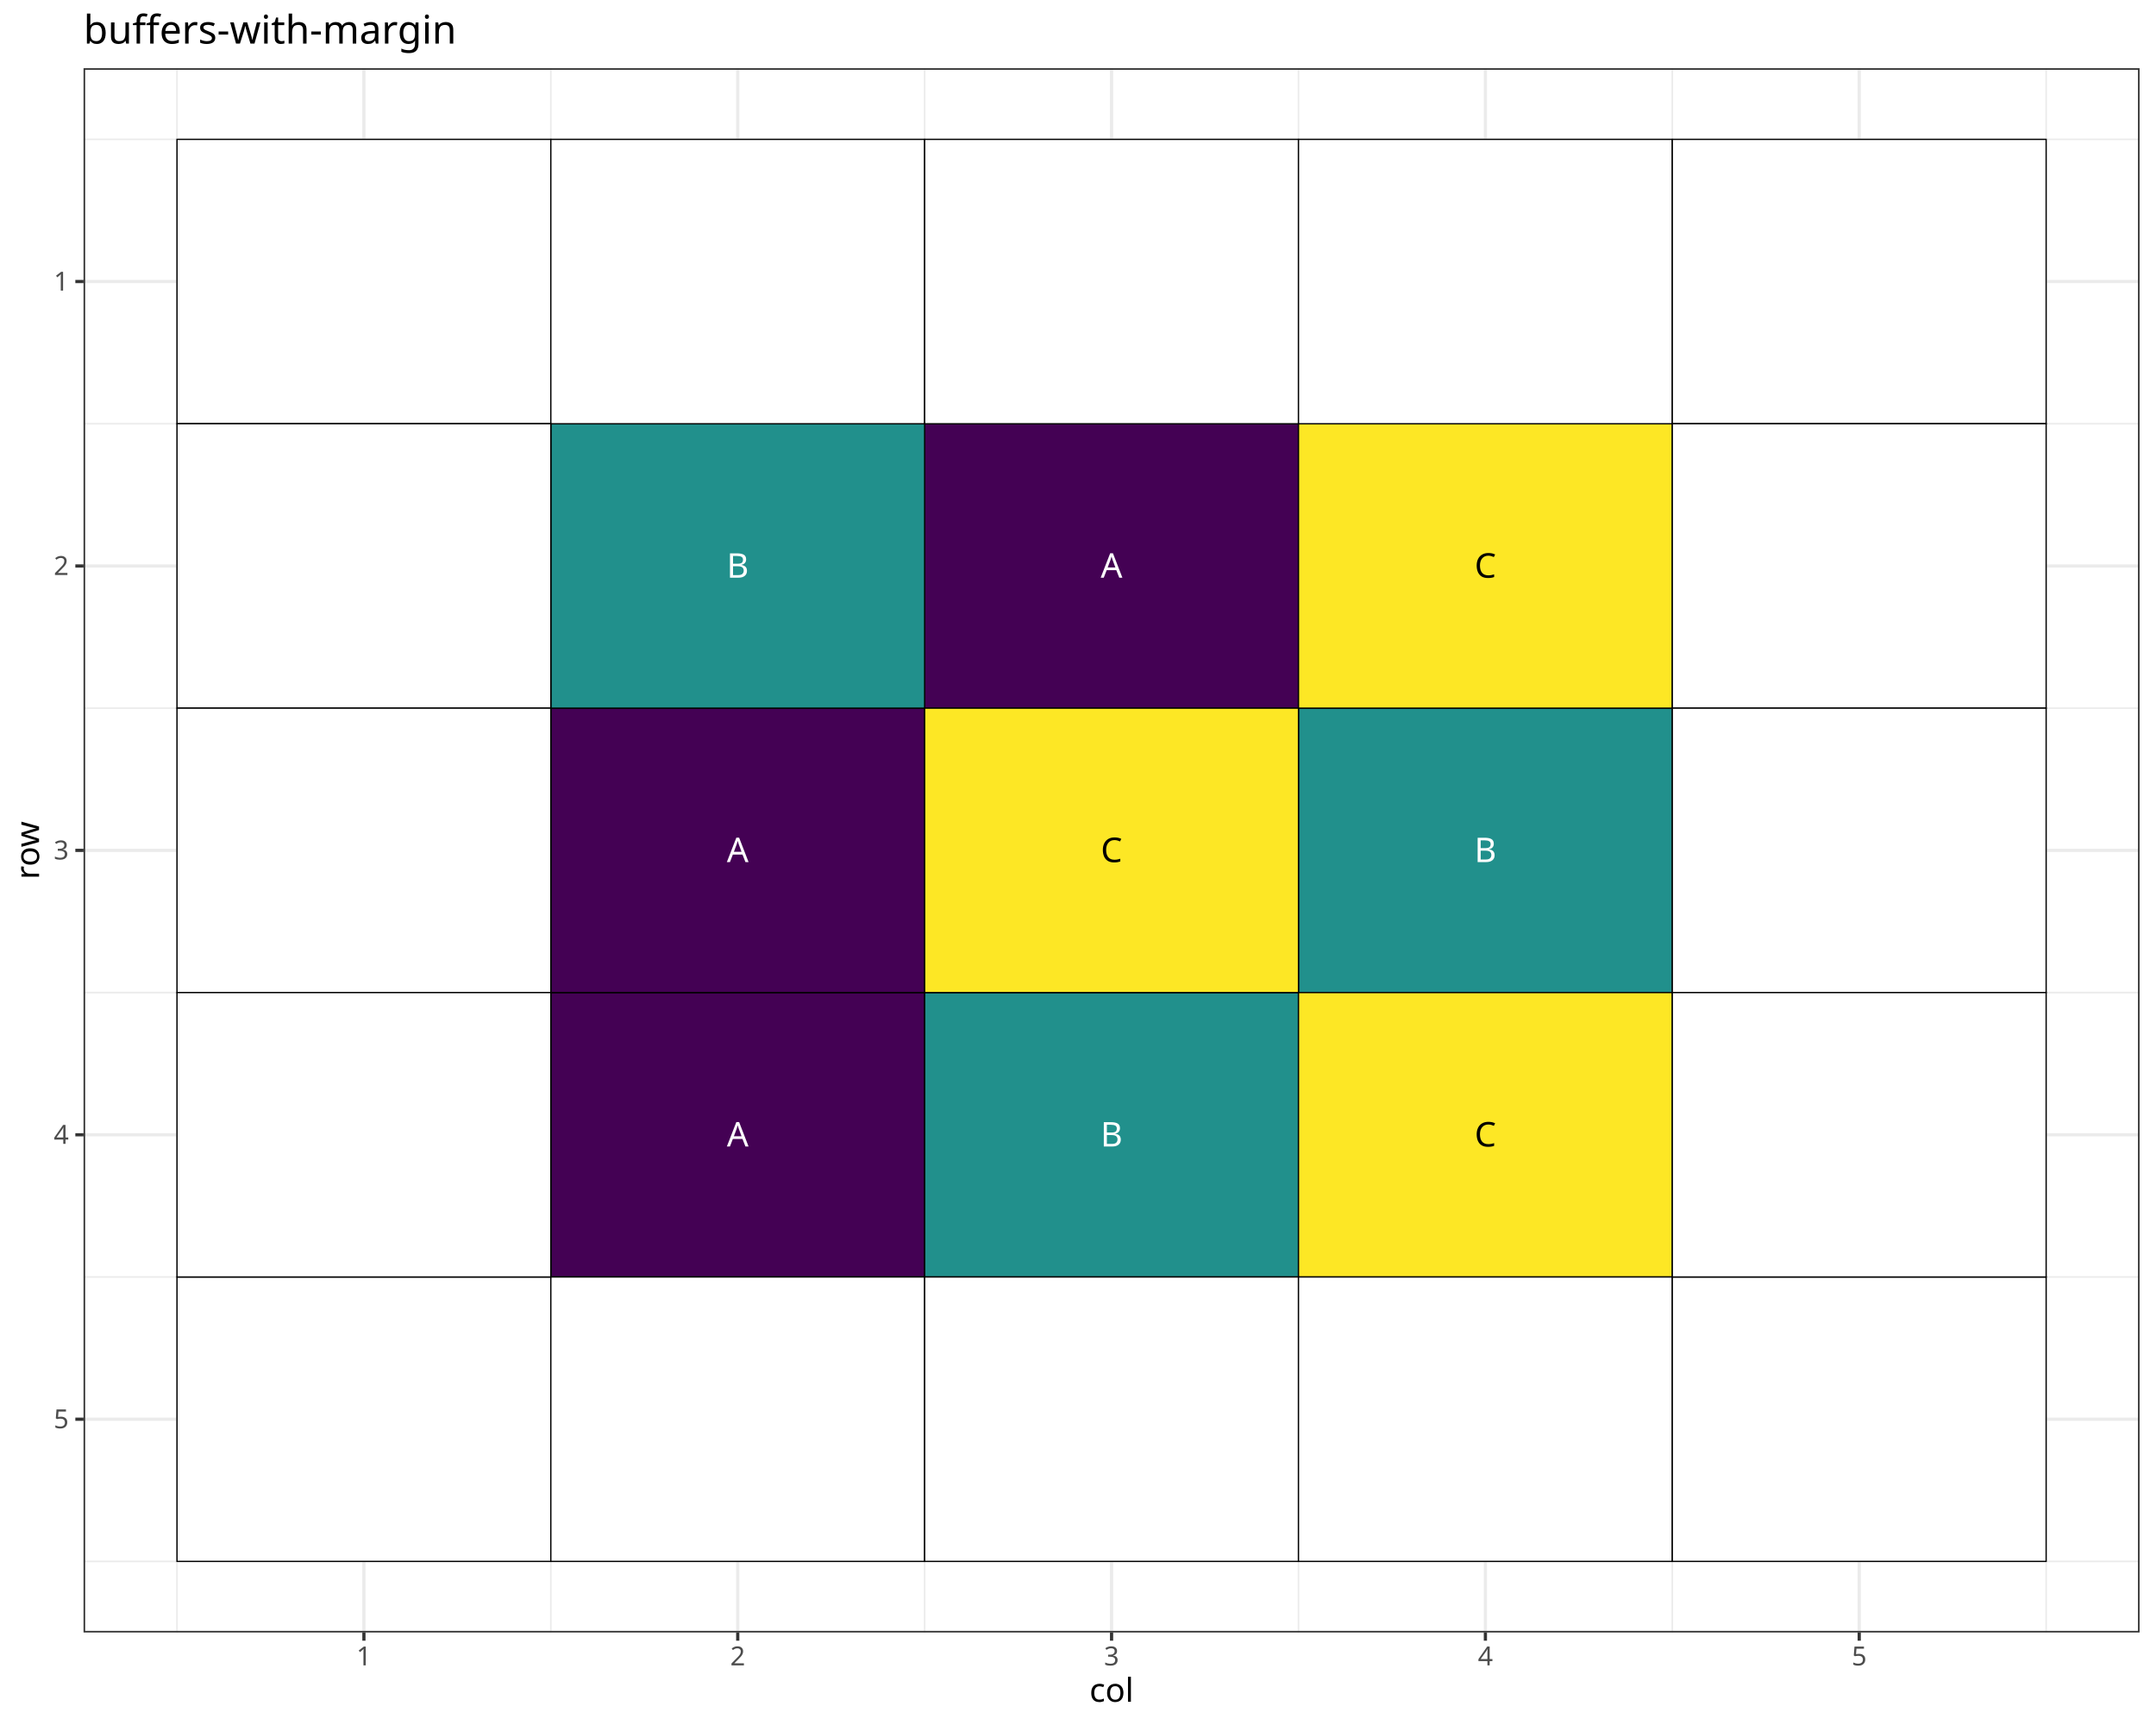
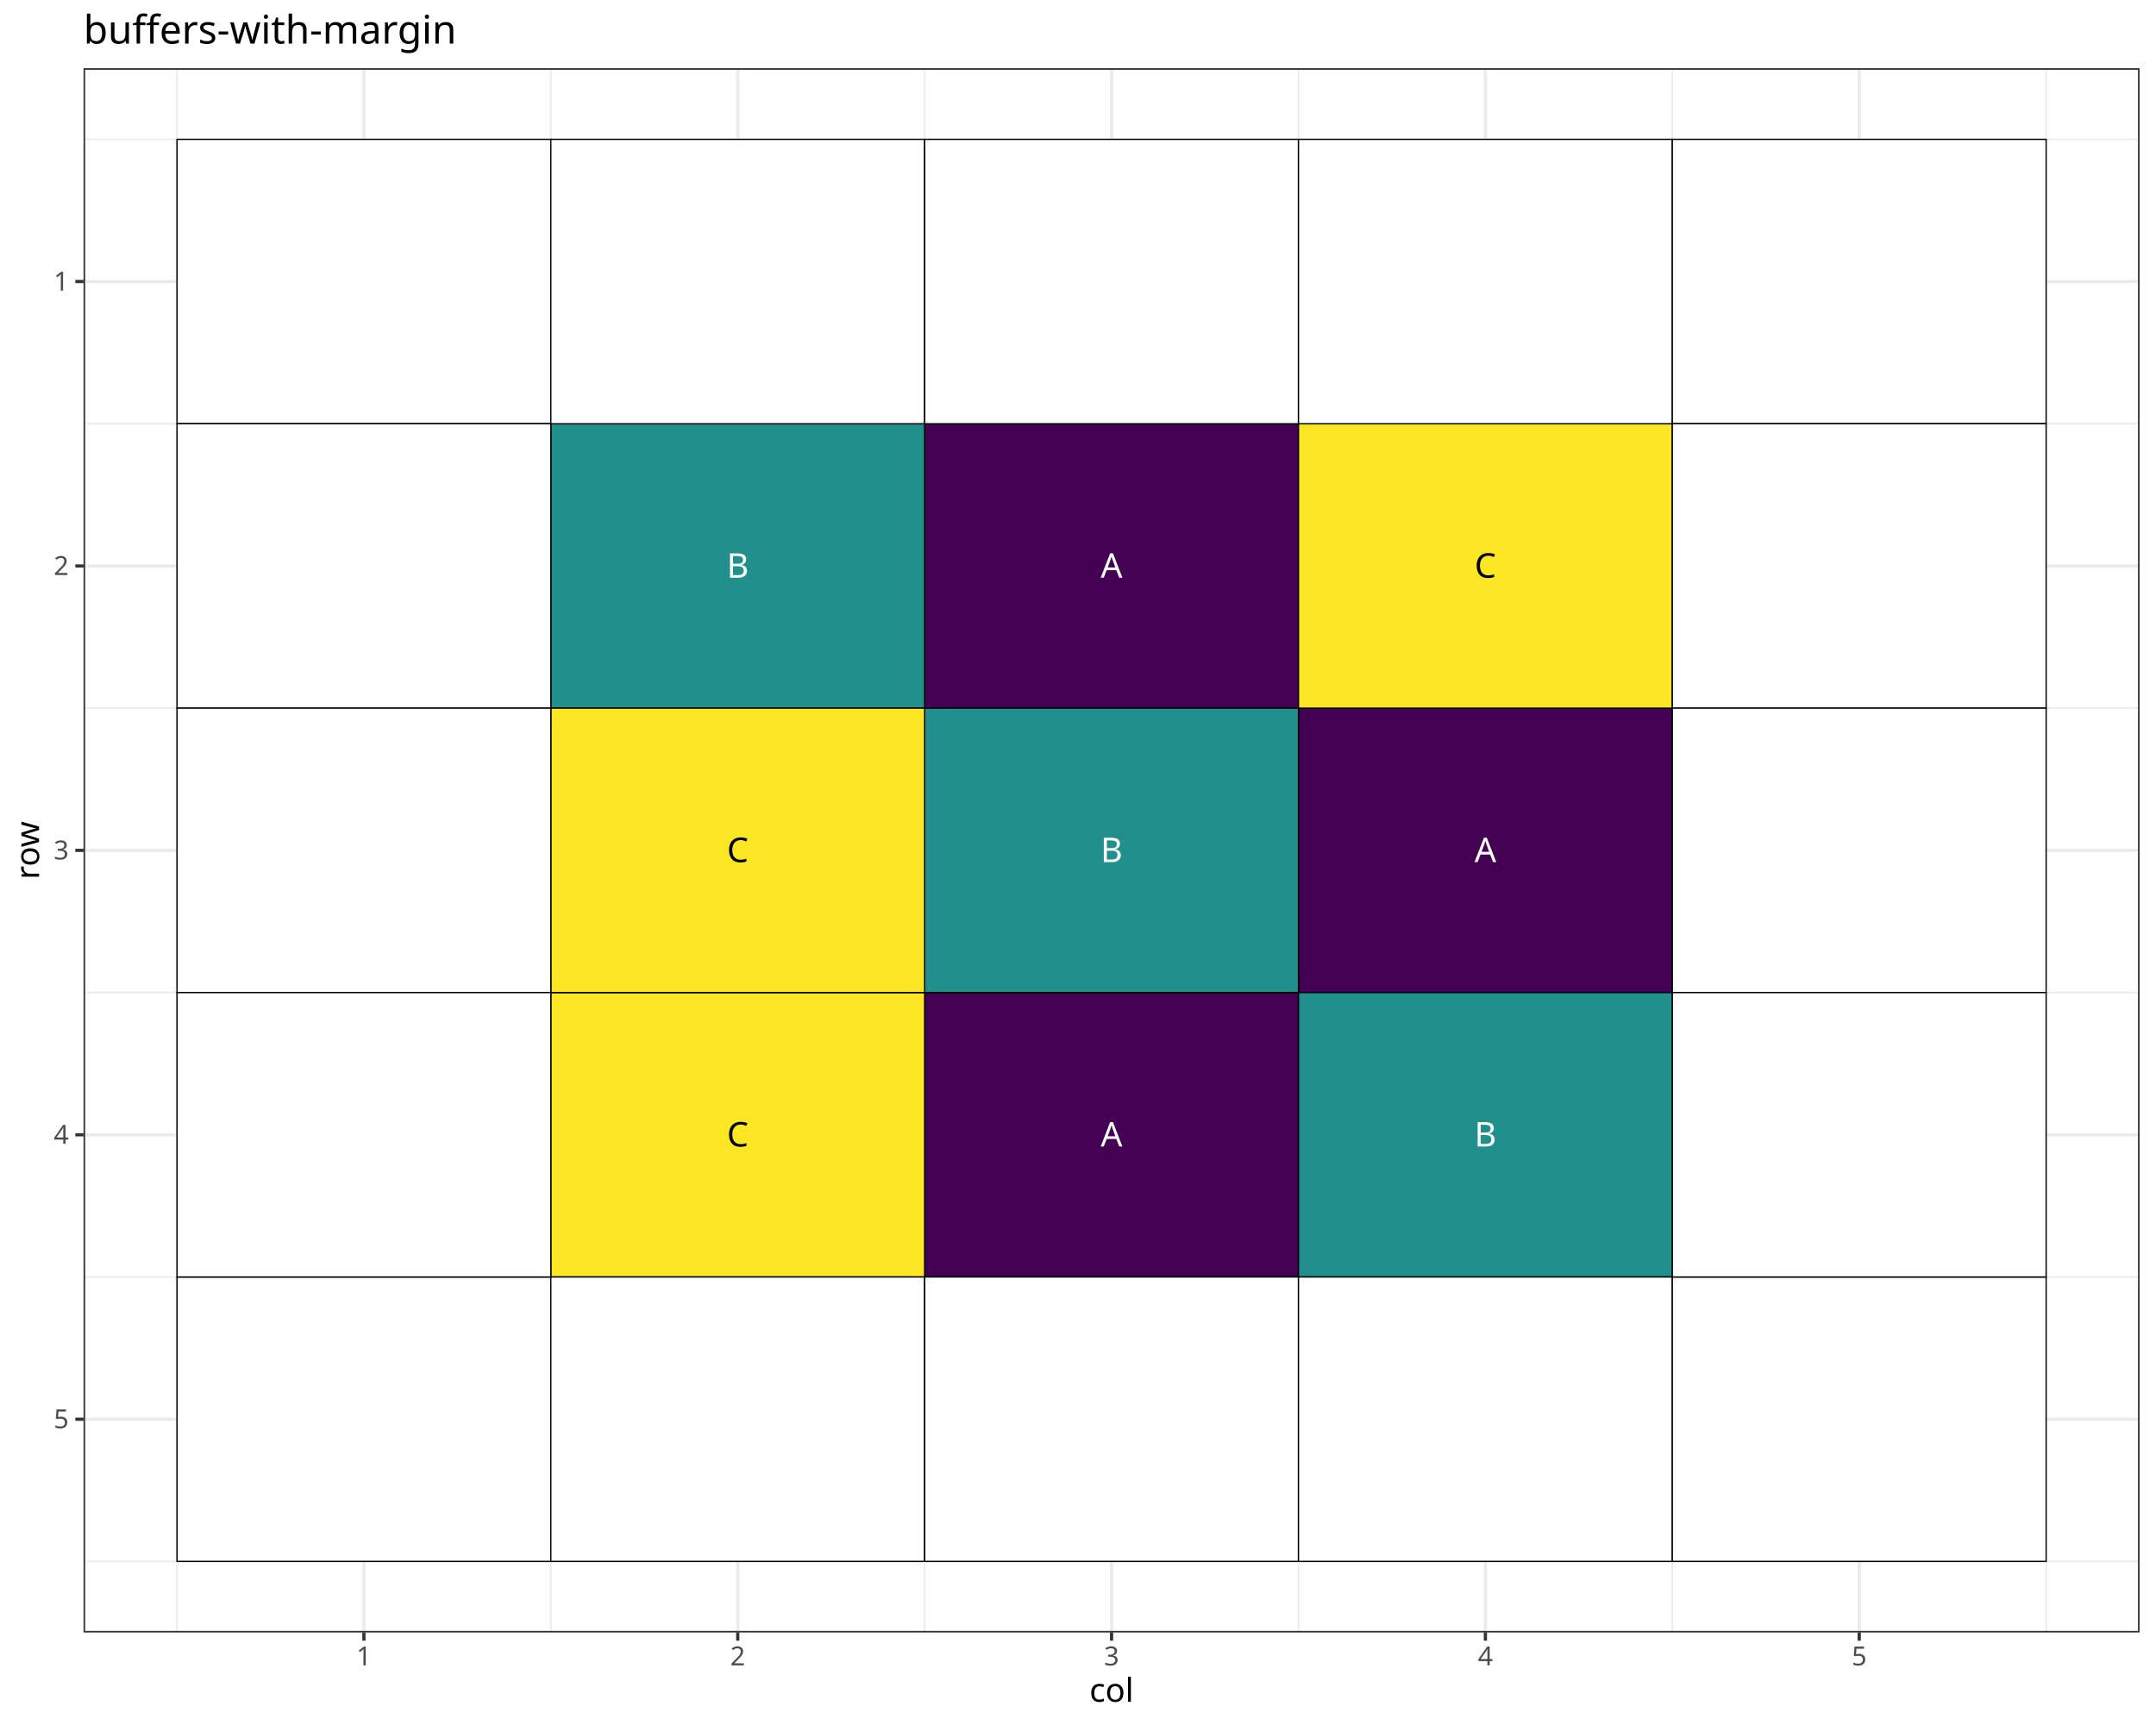
<svg xmlns="http://www.w3.org/2000/svg" class="svglite" data-engine-version="2.0" width="720.00pt" height="576.00pt" viewBox="0 0 720.00 576.00">
  <defs>
    <style type="text/css">
    .svglite line, .svglite polyline, .svglite polygon, .svglite path, .svglite rect, .svglite circle {
      fill: none;
      stroke: #000000;
      stroke-linecap: round;
      stroke-linejoin: round;
      stroke-miterlimit: 10.00;
    }
  </style>
  </defs>
  <rect width="100%" height="100%" style="stroke: none; fill: #FFFFFF;" />
  <defs>
    <clipPath id="cpMC4wMHw3MjAuMDB8MC4wMHw1NzYuMDA=">
      <rect x="0.00" y="0.00" width="720.00" height="576.00" />
    </clipPath>
  </defs>
  <g clip-path="url(#cpMC4wMHw3MjAuMDB8MC4wMHw1NzYuMDA=)">
    <rect x="0.00" y="0.00" width="720.00" height="576.00" style="stroke-width: 1.07; stroke: #FFFFFF; fill: #FFFFFF;" />
  </g>
  <defs>
    <clipPath id="cpMjcuOTB8NzE0LjUyfDIyLjc4fDU0NS4xMQ==">
      <rect x="27.90" y="22.78" width="686.62" height="522.33" />
    </clipPath>
  </defs>
  <g clip-path="url(#cpMjcuOTB8NzE0LjUyfDIyLjc4fDU0NS4xMQ==)">
    <rect x="27.90" y="22.78" width="686.62" height="522.33" style="stroke-width: 1.07; stroke: none; fill: #FFFFFF;" />
    <polyline points="27.90,46.53 714.52,46.53 " style="stroke-width: 0.53; stroke: #EBEBEB; stroke-linecap: butt;" />
    <polyline points="27.90,141.49 714.52,141.49 " style="stroke-width: 0.53; stroke: #EBEBEB; stroke-linecap: butt;" />
    <polyline points="27.90,236.46 714.52,236.46 " style="stroke-width: 0.53; stroke: #EBEBEB; stroke-linecap: butt;" />
    <polyline points="27.90,331.43 714.52,331.43 " style="stroke-width: 0.53; stroke: #EBEBEB; stroke-linecap: butt;" />
    <polyline points="27.90,426.40 714.52,426.40 " style="stroke-width: 0.53; stroke: #EBEBEB; stroke-linecap: butt;" />
    <polyline points="27.90,521.37 714.52,521.37 " style="stroke-width: 0.53; stroke: #EBEBEB; stroke-linecap: butt;" />
    <polyline points="59.11,545.11 59.11,22.78 " style="stroke-width: 0.53; stroke: #EBEBEB; stroke-linecap: butt;" />
    <polyline points="183.95,545.11 183.95,22.78 " style="stroke-width: 0.53; stroke: #EBEBEB; stroke-linecap: butt;" />
    <polyline points="308.79,545.11 308.79,22.78 " style="stroke-width: 0.53; stroke: #EBEBEB; stroke-linecap: butt;" />
    <polyline points="433.63,545.11 433.63,22.78 " style="stroke-width: 0.53; stroke: #EBEBEB; stroke-linecap: butt;" />
    <polyline points="558.47,545.11 558.47,22.78 " style="stroke-width: 0.53; stroke: #EBEBEB; stroke-linecap: butt;" />
    <polyline points="683.31,545.11 683.31,22.78 " style="stroke-width: 0.53; stroke: #EBEBEB; stroke-linecap: butt;" />
    <polyline points="27.90,94.01 714.52,94.01 " style="stroke-width: 1.07; stroke: #EBEBEB; stroke-linecap: butt;" />
    <polyline points="27.90,188.98 714.52,188.98 " style="stroke-width: 1.07; stroke: #EBEBEB; stroke-linecap: butt;" />
    <polyline points="27.90,283.95 714.52,283.95 " style="stroke-width: 1.07; stroke: #EBEBEB; stroke-linecap: butt;" />
    <polyline points="27.90,378.92 714.52,378.92 " style="stroke-width: 1.07; stroke: #EBEBEB; stroke-linecap: butt;" />
    <polyline points="27.90,473.89 714.52,473.89 " style="stroke-width: 1.07; stroke: #EBEBEB; stroke-linecap: butt;" />
    <polyline points="121.53,545.11 121.53,22.78 " style="stroke-width: 1.07; stroke: #EBEBEB; stroke-linecap: butt;" />
    <polyline points="246.37,545.11 246.37,22.78 " style="stroke-width: 1.07; stroke: #EBEBEB; stroke-linecap: butt;" />
    <polyline points="371.21,545.11 371.21,22.78 " style="stroke-width: 1.07; stroke: #EBEBEB; stroke-linecap: butt;" />
    <polyline points="496.05,545.11 496.05,22.78 " style="stroke-width: 1.07; stroke: #EBEBEB; stroke-linecap: butt;" />
    <polyline points="620.89,545.11 620.89,22.78 " style="stroke-width: 1.07; stroke: #EBEBEB; stroke-linecap: butt;" />
-     <rect x="183.95" y="331.43" width="124.84" height="94.97" style="stroke-width: 0.43; stroke-linecap: butt; stroke-linejoin: miter; fill: #440154;" />
    <rect x="308.79" y="141.49" width="124.84" height="94.97" style="stroke-width: 0.43; stroke-linecap: butt; stroke-linejoin: miter; fill: #440154;" />
-     <rect x="183.95" y="236.46" width="124.84" height="94.97" style="stroke-width: 0.43; stroke-linecap: butt; stroke-linejoin: miter; fill: #440154;" />
+     <rect x="308.79" y="331.43" width="124.84" height="94.97" style="stroke-width: 0.43; stroke-linecap: butt; stroke-linejoin: miter; fill: #440154;" />
+     <rect x="433.63" y="236.46" width="124.84" height="94.97" style="stroke-width: 0.43; stroke-linecap: butt; stroke-linejoin: miter; fill: #440154;" />
    <rect x="183.95" y="141.49" width="124.84" height="94.97" style="stroke-width: 0.43; stroke-linecap: butt; stroke-linejoin: miter; fill: #21908C;" />
-     <rect x="433.63" y="236.46" width="124.84" height="94.97" style="stroke-width: 0.43; stroke-linecap: butt; stroke-linejoin: miter; fill: #21908C;" />
-     <rect x="308.79" y="331.43" width="124.84" height="94.97" style="stroke-width: 0.43; stroke-linecap: butt; stroke-linejoin: miter; fill: #21908C;" />
-     <rect x="308.79" y="236.46" width="124.84" height="94.97" style="stroke-width: 0.43; stroke-linecap: butt; stroke-linejoin: miter; fill: #FDE725;" />
+     <rect x="308.79" y="236.46" width="124.84" height="94.97" style="stroke-width: 0.43; stroke-linecap: butt; stroke-linejoin: miter; fill: #21908C;" />
+     <rect x="433.63" y="331.43" width="124.84" height="94.97" style="stroke-width: 0.43; stroke-linecap: butt; stroke-linejoin: miter; fill: #21908C;" />
    <rect x="433.63" y="141.49" width="124.84" height="94.97" style="stroke-width: 0.43; stroke-linecap: butt; stroke-linejoin: miter; fill: #FDE725;" />
-     <rect x="433.63" y="331.43" width="124.84" height="94.97" style="stroke-width: 0.43; stroke-linecap: butt; stroke-linejoin: miter; fill: #FDE725;" />
+     <rect x="183.95" y="331.43" width="124.84" height="94.97" style="stroke-width: 0.43; stroke-linecap: butt; stroke-linejoin: miter; fill: #FDE725;" />
+     <rect x="183.95" y="236.46" width="124.84" height="94.97" style="stroke-width: 0.43; stroke-linecap: butt; stroke-linejoin: miter; fill: #FDE725;" />
    <rect x="59.11" y="46.53" width="124.84" height="94.97" style="stroke-width: 0.43; stroke-linecap: butt; stroke-linejoin: miter; fill: #FFFFFF;" />
    <rect x="183.95" y="46.53" width="124.84" height="94.97" style="stroke-width: 0.43; stroke-linecap: butt; stroke-linejoin: miter; fill: #FFFFFF;" />
    <rect x="308.79" y="46.53" width="124.84" height="94.97" style="stroke-width: 0.43; stroke-linecap: butt; stroke-linejoin: miter; fill: #FFFFFF;" />
    <rect x="433.63" y="46.53" width="124.84" height="94.97" style="stroke-width: 0.43; stroke-linecap: butt; stroke-linejoin: miter; fill: #FFFFFF;" />
    <rect x="558.47" y="46.53" width="124.84" height="94.97" style="stroke-width: 0.43; stroke-linecap: butt; stroke-linejoin: miter; fill: #FFFFFF;" />
    <rect x="59.11" y="426.40" width="124.84" height="94.97" style="stroke-width: 0.43; stroke-linecap: butt; stroke-linejoin: miter; fill: #FFFFFF;" />
    <rect x="183.95" y="426.40" width="124.84" height="94.97" style="stroke-width: 0.43; stroke-linecap: butt; stroke-linejoin: miter; fill: #FFFFFF;" />
    <rect x="308.79" y="426.40" width="124.84" height="94.97" style="stroke-width: 0.43; stroke-linecap: butt; stroke-linejoin: miter; fill: #FFFFFF;" />
    <rect x="433.63" y="426.40" width="124.84" height="94.97" style="stroke-width: 0.43; stroke-linecap: butt; stroke-linejoin: miter; fill: #FFFFFF;" />
    <rect x="558.47" y="426.40" width="124.84" height="94.97" style="stroke-width: 0.43; stroke-linecap: butt; stroke-linejoin: miter; fill: #FFFFFF;" />
    <rect x="59.11" y="141.49" width="124.84" height="94.97" style="stroke-width: 0.43; stroke-linecap: butt; stroke-linejoin: miter; fill: #FFFFFF;" />
    <rect x="59.11" y="236.46" width="124.84" height="94.97" style="stroke-width: 0.43; stroke-linecap: butt; stroke-linejoin: miter; fill: #FFFFFF;" />
    <rect x="59.11" y="331.43" width="124.84" height="94.97" style="stroke-width: 0.43; stroke-linecap: butt; stroke-linejoin: miter; fill: #FFFFFF;" />
    <rect x="558.47" y="141.49" width="124.84" height="94.97" style="stroke-width: 0.43; stroke-linecap: butt; stroke-linejoin: miter; fill: #FFFFFF;" />
    <rect x="558.47" y="236.46" width="124.84" height="94.97" style="stroke-width: 0.43; stroke-linecap: butt; stroke-linejoin: miter; fill: #FFFFFF;" />
    <rect x="558.47" y="331.43" width="124.84" height="94.97" style="stroke-width: 0.43; stroke-linecap: butt; stroke-linejoin: miter; fill: #FFFFFF;" />
-     <text x="246.37" y="382.83" text-anchor="middle" style="font-size: 11.38px; fill: #FFFFFF; font-family: sans;" textLength="7.59px" lengthAdjust="spacingAndGlyphs">A</text>
    <text x="371.21" y="192.90" text-anchor="middle" style="font-size: 11.38px; fill: #FFFFFF; font-family: sans;" textLength="7.59px" lengthAdjust="spacingAndGlyphs">A</text>
-     <text x="246.37" y="287.86" text-anchor="middle" style="font-size: 11.38px; fill: #FFFFFF; font-family: sans;" textLength="7.59px" lengthAdjust="spacingAndGlyphs">A</text>
+     <text x="371.21" y="382.83" text-anchor="middle" style="font-size: 11.38px; fill: #FFFFFF; font-family: sans;" textLength="7.59px" lengthAdjust="spacingAndGlyphs">A</text>
+     <text x="496.05" y="287.86" text-anchor="middle" style="font-size: 11.38px; fill: #FFFFFF; font-family: sans;" textLength="7.59px" lengthAdjust="spacingAndGlyphs">A</text>
    <text x="246.37" y="192.90" text-anchor="middle" style="font-size: 11.38px; fill: #FFFFFF; font-family: sans;" textLength="7.59px" lengthAdjust="spacingAndGlyphs">B</text>
-     <text x="496.05" y="287.86" text-anchor="middle" style="font-size: 11.38px; fill: #FFFFFF; font-family: sans;" textLength="7.59px" lengthAdjust="spacingAndGlyphs">B</text>
-     <text x="371.21" y="382.83" text-anchor="middle" style="font-size: 11.38px; fill: #FFFFFF; font-family: sans;" textLength="7.59px" lengthAdjust="spacingAndGlyphs">B</text>
-     <text x="371.21" y="287.86" text-anchor="middle" style="font-size: 11.38px; font-family: sans;" textLength="8.22px" lengthAdjust="spacingAndGlyphs">C</text>
+     <text x="371.21" y="287.86" text-anchor="middle" style="font-size: 11.38px; fill: #FFFFFF; font-family: sans;" textLength="7.59px" lengthAdjust="spacingAndGlyphs">B</text>
+     <text x="496.05" y="382.83" text-anchor="middle" style="font-size: 11.38px; fill: #FFFFFF; font-family: sans;" textLength="7.59px" lengthAdjust="spacingAndGlyphs">B</text>
    <text x="496.05" y="192.90" text-anchor="middle" style="font-size: 11.38px; font-family: sans;" textLength="8.22px" lengthAdjust="spacingAndGlyphs">C</text>
-     <text x="496.05" y="382.83" text-anchor="middle" style="font-size: 11.38px; font-family: sans;" textLength="8.22px" lengthAdjust="spacingAndGlyphs">C</text>
+     <text x="246.37" y="382.83" text-anchor="middle" style="font-size: 11.38px; font-family: sans;" textLength="8.22px" lengthAdjust="spacingAndGlyphs">C</text>
+     <text x="246.37" y="287.86" text-anchor="middle" style="font-size: 11.38px; font-family: sans;" textLength="8.22px" lengthAdjust="spacingAndGlyphs">C</text>
    <rect x="27.90" y="22.78" width="686.62" height="522.33" style="stroke-width: 1.07; stroke: #333333;" />
  </g>
  <g clip-path="url(#cpMC4wMHw3MjAuMDB8MC4wMHw1NzYuMDA=)">
    <text x="22.97" y="97.04" text-anchor="end" style="font-size: 8.80px; fill: #4D4D4D; font-family: sans;" textLength="4.89px" lengthAdjust="spacingAndGlyphs">1</text>
    <text x="22.97" y="192.01" text-anchor="end" style="font-size: 8.80px; fill: #4D4D4D; font-family: sans;" textLength="4.89px" lengthAdjust="spacingAndGlyphs">2</text>
    <text x="22.97" y="286.98" text-anchor="end" style="font-size: 8.80px; fill: #4D4D4D; font-family: sans;" textLength="4.89px" lengthAdjust="spacingAndGlyphs">3</text>
    <text x="22.97" y="381.94" text-anchor="end" style="font-size: 8.80px; fill: #4D4D4D; font-family: sans;" textLength="4.89px" lengthAdjust="spacingAndGlyphs">4</text>
    <text x="22.97" y="476.91" text-anchor="end" style="font-size: 8.80px; fill: #4D4D4D; font-family: sans;" textLength="4.89px" lengthAdjust="spacingAndGlyphs">5</text>
    <polyline points="25.16,94.01 27.90,94.01 " style="stroke-width: 1.07; stroke: #333333; stroke-linecap: butt;" />
    <polyline points="25.16,188.98 27.90,188.98 " style="stroke-width: 1.07; stroke: #333333; stroke-linecap: butt;" />
    <polyline points="25.16,283.95 27.90,283.95 " style="stroke-width: 1.07; stroke: #333333; stroke-linecap: butt;" />
    <polyline points="25.16,378.92 27.90,378.92 " style="stroke-width: 1.07; stroke: #333333; stroke-linecap: butt;" />
    <polyline points="25.16,473.89 27.90,473.89 " style="stroke-width: 1.07; stroke: #333333; stroke-linecap: butt;" />
    <polyline points="121.53,547.85 121.53,545.11 " style="stroke-width: 1.07; stroke: #333333; stroke-linecap: butt;" />
    <polyline points="246.37,547.85 246.37,545.11 " style="stroke-width: 1.07; stroke: #333333; stroke-linecap: butt;" />
    <polyline points="371.21,547.85 371.21,545.11 " style="stroke-width: 1.07; stroke: #333333; stroke-linecap: butt;" />
    <polyline points="496.05,547.85 496.05,545.11 " style="stroke-width: 1.07; stroke: #333333; stroke-linecap: butt;" />
    <polyline points="620.89,547.85 620.89,545.11 " style="stroke-width: 1.07; stroke: #333333; stroke-linecap: butt;" />
    <text x="121.53" y="556.10" text-anchor="middle" style="font-size: 8.80px; fill: #4D4D4D; font-family: sans;" textLength="4.89px" lengthAdjust="spacingAndGlyphs">1</text>
    <text x="246.37" y="556.10" text-anchor="middle" style="font-size: 8.80px; fill: #4D4D4D; font-family: sans;" textLength="4.89px" lengthAdjust="spacingAndGlyphs">2</text>
    <text x="371.21" y="556.10" text-anchor="middle" style="font-size: 8.80px; fill: #4D4D4D; font-family: sans;" textLength="4.89px" lengthAdjust="spacingAndGlyphs">3</text>
    <text x="496.05" y="556.10" text-anchor="middle" style="font-size: 8.80px; fill: #4D4D4D; font-family: sans;" textLength="4.89px" lengthAdjust="spacingAndGlyphs">4</text>
    <text x="620.89" y="556.10" text-anchor="middle" style="font-size: 8.80px; fill: #4D4D4D; font-family: sans;" textLength="4.89px" lengthAdjust="spacingAndGlyphs">5</text>
    <text x="371.21" y="568.24" text-anchor="middle" style="font-size: 11.00px; font-family: sans;" textLength="14.06px" lengthAdjust="spacingAndGlyphs">col</text>
    <text transform="translate(13.05,283.95) rotate(-90)" text-anchor="middle" style="font-size: 11.00px; font-family: sans;" textLength="17.73px" lengthAdjust="spacingAndGlyphs">row</text>
    <text x="27.90" y="14.56" style="font-size: 13.20px; font-family: sans;" textLength="112.98px" lengthAdjust="spacingAndGlyphs">buffers-with-margin</text>
  </g>
</svg>
